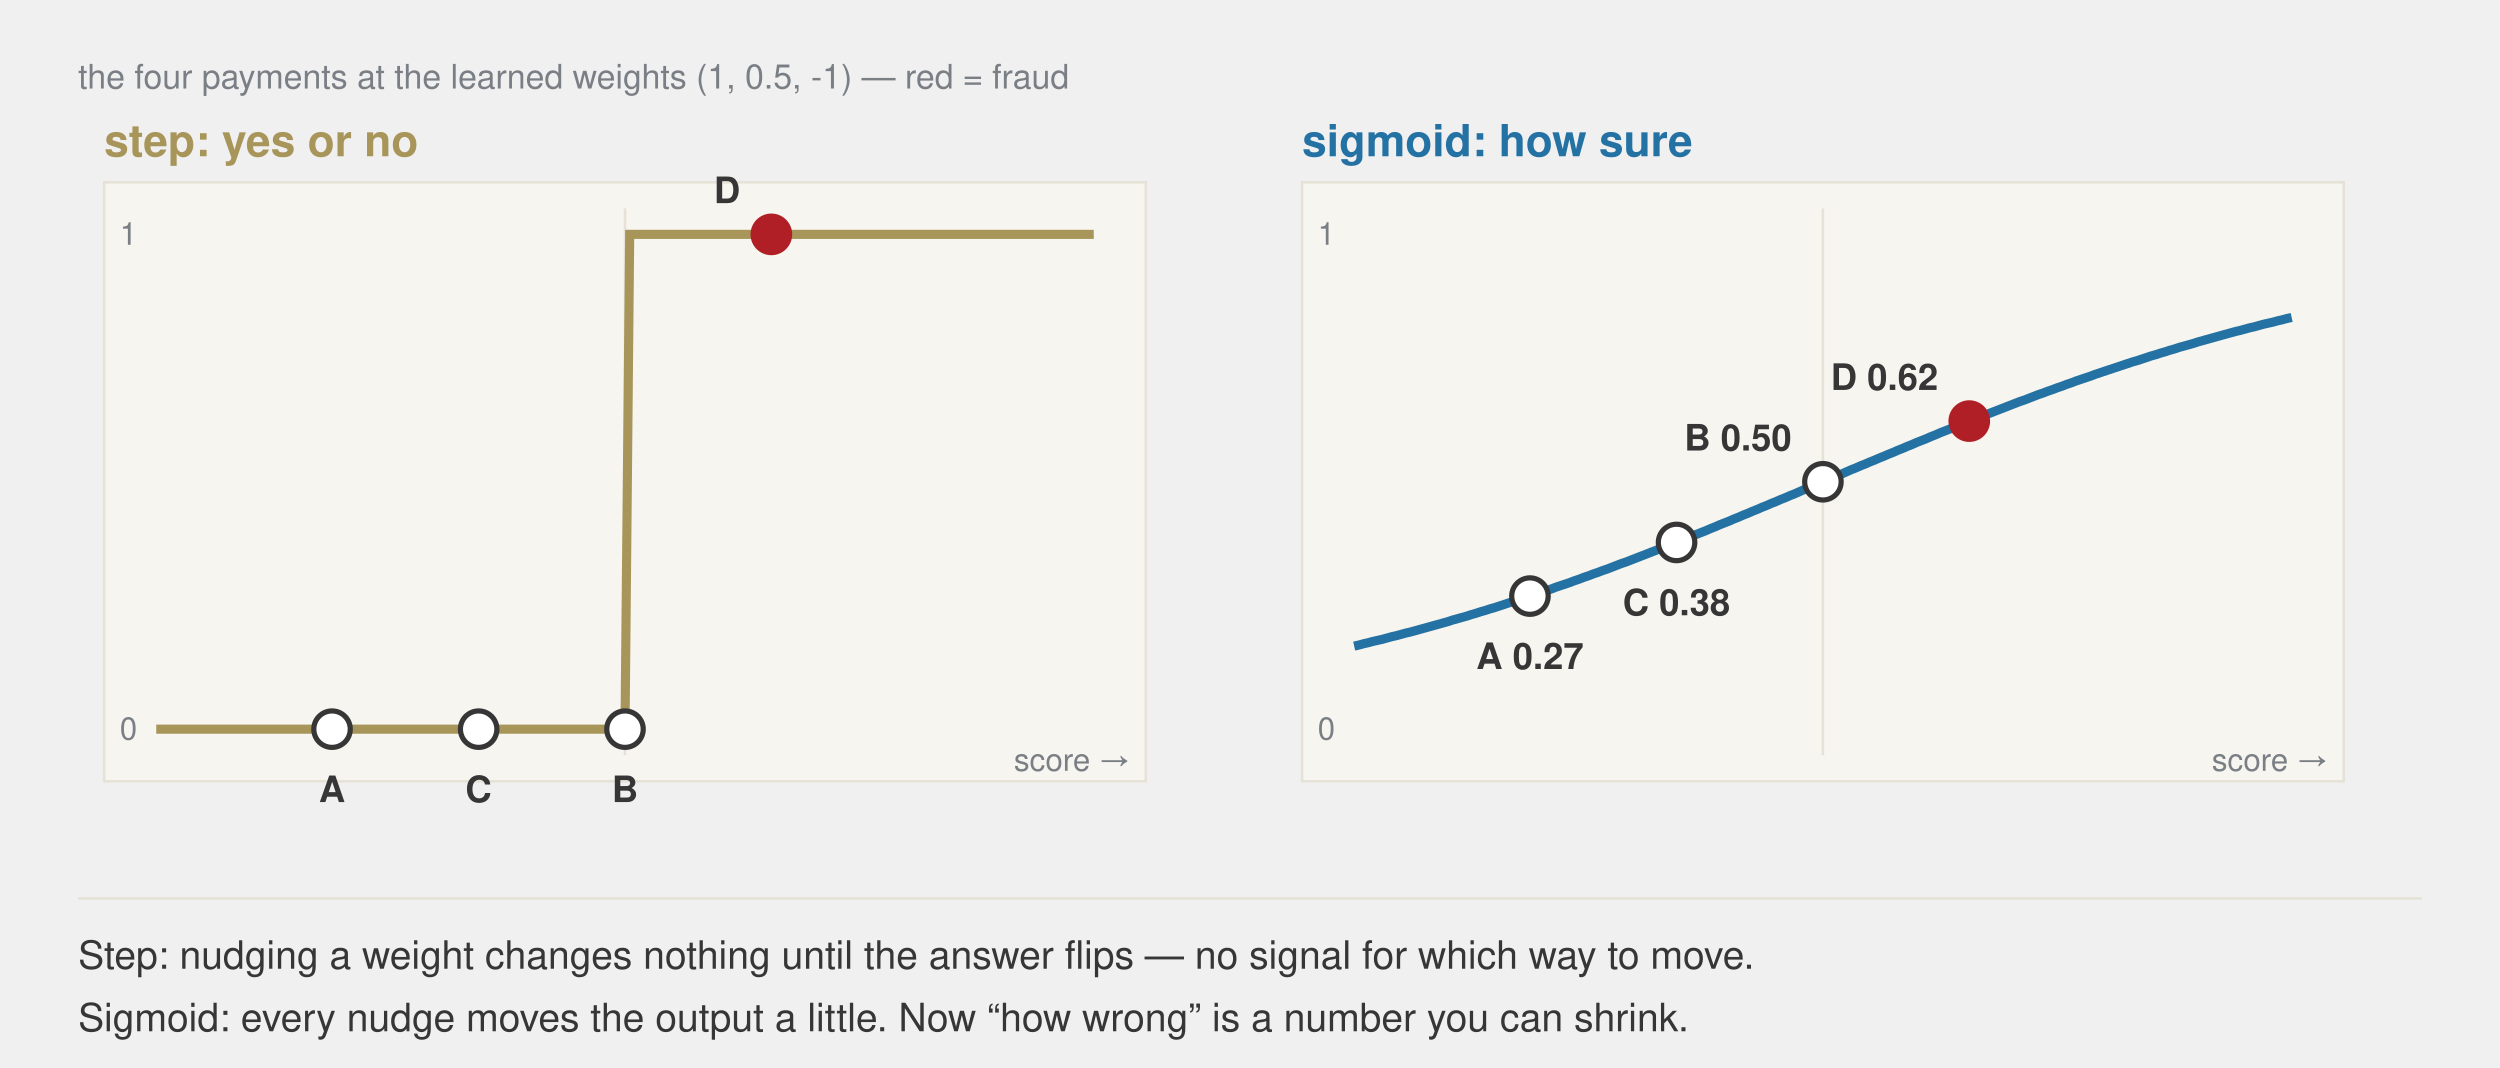
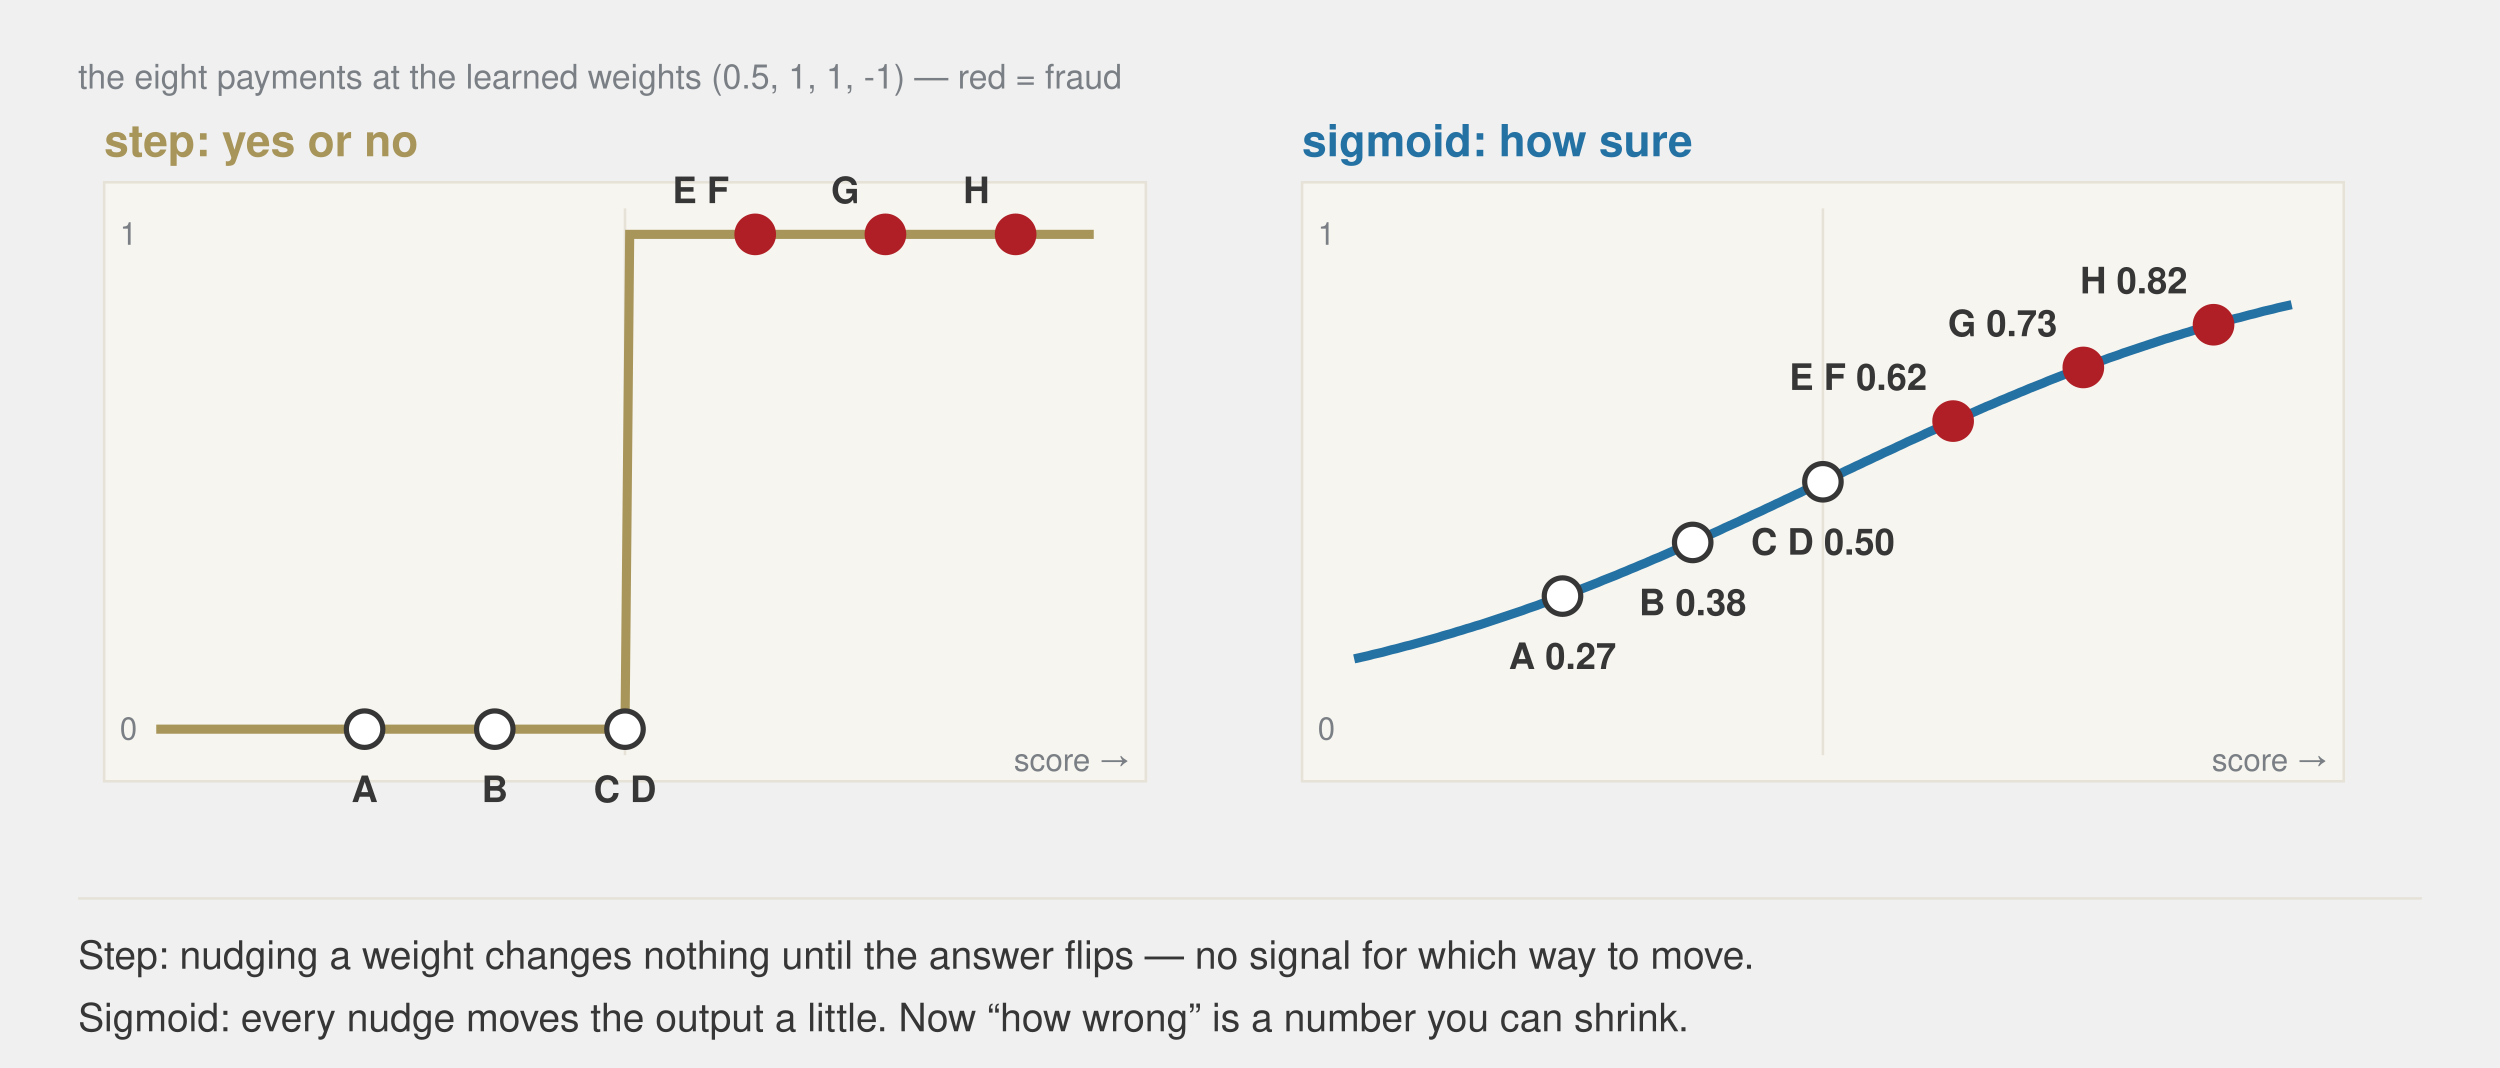
<svg xmlns="http://www.w3.org/2000/svg" viewBox="0 0 960 410" width="960" height="410" font-family="'Source Sans 3','Source Sans Pro',Helvetica,Arial,sans-serif">
-   <text x="30" y="34" font-size="13" fill="#7a7f85">the four payments at the learned weights (1, 0.5, -1) — red = fraud</text>
+   <text x="30" y="34" font-size="13" fill="#7a7f85">the eight payments at the learned weights (0.5, 1, 1, -1) — red = fraud</text>
  <rect x="40" y="70" width="400" height="230" fill="#f7f5ef" stroke="#e6e2d8" stroke-width="1" />
  <text x="40" y="60" font-size="17" font-weight="700" fill="#a8955a" text-anchor="start">step: yes or no</text>
  <line x1="240.0" y1="80" x2="240.0" y2="290" stroke="#e6e2d8" />
  <text x="434" y="296" font-size="12" font-weight="400" fill="#7a7f85" text-anchor="end">score →</text>
  <text x="46" y="94" font-size="12" font-weight="400" fill="#7a7f85" text-anchor="start">1</text>
  <text x="46" y="284" font-size="12" font-weight="400" fill="#7a7f85" text-anchor="start">0</text>
  <polyline points="60.0,280.0 61.8,280.0 63.6,280.0 65.4,280.0 67.2,280.0 69.0,280.0 70.8,280.0 72.6,280.0 74.4,280.0 76.2,280.0 78.0,280.0 79.8,280.0 81.6,280.0 83.4,280.0 85.2,280.0 87.0,280.0 88.8,280.0 90.6,280.0 92.4,280.0 94.2,280.0 96.0,280.0 97.8,280.0 99.6,280.0 101.4,280.0 103.2,280.0 105.0,280.0 106.8,280.0 108.6,280.0 110.4,280.0 112.2,280.0 114.0,280.0 115.8,280.0 117.6,280.0 119.4,280.0 121.2,280.0 123.0,280.0 124.8,280.0 126.6,280.0 128.4,280.0 130.2,280.0 132.0,280.0 133.8,280.0 135.6,280.0 137.4,280.0 139.2,280.0 141.0,280.0 142.8,280.0 144.6,280.0 146.4,280.0 148.2,280.0 150.0,280.0 151.8,280.0 153.6,280.0 155.4,280.0 157.2,280.0 159.0,280.0 160.8,280.0 162.6,280.0 164.4,280.0 166.2,280.0 168.0,280.0 169.8,280.0 171.6,280.0 173.4,280.0 175.2,280.0 177.0,280.0 178.8,280.0 180.6,280.0 182.4,280.0 184.2,280.0 186.0,280.0 187.8,280.0 189.6,280.0 191.4,280.0 193.2,280.0 195.0,280.0 196.8,280.0 198.6,280.0 200.4,280.0 202.2,280.0 204.0,280.0 205.8,280.0 207.6,280.0 209.4,280.0 211.2,280.0 213.0,280.0 214.8,280.0 216.6,280.0 218.4,280.0 220.2,280.0 222.0,280.0 223.8,280.0 225.6,280.0 227.4,280.0 229.2,280.0 231.0,280.0 232.8,280.0 234.6,280.0 236.4,280.0 238.2,280.0 240.0,280.0 241.8,90.0 243.6,90.0 245.4,90.0 247.2,90.0 249.0,90.0 250.8,90.0 252.6,90.0 254.4,90.0 256.2,90.0 258.0,90.0 259.8,90.0 261.6,90.0 263.4,90.0 265.2,90.0 267.0,90.0 268.8,90.0 270.6,90.0 272.4,90.0 274.2,90.0 276.0,90.0 277.8,90.0 279.6,90.0 281.4,90.0 283.2,90.0 285.0,90.0 286.8,90.0 288.6,90.0 290.4,90.0 292.2,90.0 294.0,90.0 295.8,90.0 297.6,90.0 299.4,90.0 301.2,90.0 303.0,90.0 304.8,90.0 306.6,90.0 308.4,90.0 310.2,90.0 312.0,90.0 313.8,90.0 315.6,90.0 317.4,90.0 319.2,90.0 321.0,90.0 322.8,90.0 324.6,90.0 326.4,90.0 328.2,90.0 330.0,90.0 331.8,90.0 333.6,90.0 335.4,90.0 337.2,90.0 339.0,90.0 340.8,90.0 342.6,90.0 344.4,90.0 346.2,90.0 348.0,90.0 349.8,90.0 351.6,90.0 353.4,90.0 355.2,90.0 357.0,90.0 358.8,90.0 360.6,90.0 362.4,90.0 364.2,90.0 366.0,90.0 367.8,90.0 369.6,90.0 371.4,90.0 373.2,90.0 375.0,90.0 376.8,90.0 378.6,90.0 380.4,90.0 382.2,90.0 384.0,90.0 385.8,90.0 387.6,90.0 389.4,90.0 391.2,90.0 393.0,90.0 394.8,90.0 396.6,90.0 398.4,90.0 400.2,90.0 402.0,90.0 403.8,90.0 405.6,90.0 407.4,90.0 409.2,90.0 411.0,90.0 412.8,90.0 414.6,90.0 416.4,90.0 418.2,90.0 420.0,90.0" fill="none" stroke="#a8955a" stroke-width="3.5" />
-   <circle cx="127.5" cy="280.0" r="7" fill="#fff" stroke="#363636" stroke-width="2" />
-   <text x="127.5" y="308.0" font-size="14" font-weight="700" fill="#363636" text-anchor="middle">A</text>
+   <circle cx="140.0" cy="280.0" r="7" fill="#fff" stroke="#363636" stroke-width="2" />
+   <text x="140.0" y="308.0" font-size="14" font-weight="700" fill="#363636" text-anchor="middle">A</text>
+   <circle cx="190.0" cy="280.0" r="7" fill="#fff" stroke="#363636" stroke-width="2" />
+   <text x="190.0" y="308.0" font-size="14" font-weight="700" fill="#363636" text-anchor="middle">B</text>
  <circle cx="240.0" cy="280.0" r="7" fill="#fff" stroke="#363636" stroke-width="2" />
-   <text x="240.0" y="308.0" font-size="14" font-weight="700" fill="#363636" text-anchor="middle">B</text>
-   <circle cx="183.8" cy="280.0" r="7" fill="#fff" stroke="#363636" stroke-width="2" />
-   <text x="183.75" y="308.0" font-size="14" font-weight="700" fill="#363636" text-anchor="middle">C</text>
-   <circle cx="296.2" cy="90.0" r="7" fill="#AF1F25" stroke="#AF1F25" stroke-width="2" />
-   <text x="284.25" y="78.0" font-size="14" font-weight="700" fill="#363636" text-anchor="end">D</text>
+   <text x="240.0" y="308.0" font-size="14" font-weight="700" fill="#363636" text-anchor="middle">C D</text>
+   <circle cx="290.0" cy="90.0" r="7" fill="#AF1F25" stroke="#AF1F25" stroke-width="2" />
+   <text x="280.0" y="78.0" font-size="14" font-weight="700" fill="#363636" text-anchor="end">E F</text>
+   <circle cx="340.0" cy="90.0" r="7" fill="#AF1F25" stroke="#AF1F25" stroke-width="2" />
+   <text x="330" y="78.0" font-size="14" font-weight="700" fill="#363636" text-anchor="end">G</text>
+   <circle cx="390.0" cy="90.0" r="7" fill="#AF1F25" stroke="#AF1F25" stroke-width="2" />
+   <text x="380.0" y="78.0" font-size="14" font-weight="700" fill="#363636" text-anchor="end">H</text>
  <rect x="500" y="70" width="400" height="230" fill="#f7f5ef" stroke="#e6e2d8" stroke-width="1" />
  <text x="500" y="60" font-size="17" font-weight="700" fill="#2471a3" text-anchor="start">sigmoid: how sure</text>
  <line x1="700.0" y1="80" x2="700.0" y2="290" stroke="#e6e2d8" />
  <text x="894" y="296" font-size="12" font-weight="400" fill="#7a7f85" text-anchor="end">score →</text>
  <text x="506" y="94" font-size="12" font-weight="400" fill="#7a7f85" text-anchor="start">1</text>
  <text x="506" y="284" font-size="12" font-weight="400" fill="#7a7f85" text-anchor="start">0</text>
-   <polyline points="520.0,248.1 521.8,247.7 523.6,247.2 525.4,246.8 527.2,246.3 529.0,245.9 530.8,245.5 532.6,245.0 534.4,244.5 536.2,244.1 538.0,243.6 539.8,243.1 541.6,242.7 543.4,242.2 545.2,241.7 547.0,241.2 548.8,240.7 550.6,240.2 552.4,239.7 554.2,239.2 556.0,238.7 557.8,238.1 559.6,237.6 561.4,237.1 563.2,236.6 565.0,236.0 566.8,235.5 568.6,234.9 570.4,234.4 572.2,233.8 574.0,233.3 575.8,232.7 577.6,232.1 579.4,231.5 581.2,231.0 583.0,230.4 584.8,229.8 586.6,229.2 588.4,228.6 590.2,228.0 592.0,227.4 593.8,226.8 595.6,226.2 597.4,225.5 599.2,224.9 601.0,224.3 602.8,223.7 604.6,223.0 606.4,222.4 608.2,221.7 610.0,221.1 611.8,220.4 613.6,219.8 615.4,219.1 617.2,218.5 619.0,217.8 620.8,217.1 622.6,216.4 624.4,215.8 626.2,215.1 628.0,214.4 629.8,213.7 631.6,213.0 633.4,212.3 635.2,211.6 637.0,210.9 638.8,210.2 640.6,209.5 642.4,208.8 644.2,208.1 646.0,207.4 647.8,206.7 649.6,205.9 651.4,205.2 653.2,204.5 655.0,203.8 656.8,203.0 658.6,202.3 660.4,201.5 662.2,200.8 664.0,200.1 665.8,199.3 667.6,198.6 669.4,197.8 671.2,197.1 673.0,196.3 674.8,195.6 676.6,194.8 678.4,194.1 680.2,193.3 682.0,192.6 683.8,191.8 685.6,191.1 687.4,190.3 689.2,189.6 691.0,188.8 692.8,188.0 694.6,187.3 696.4,186.5 698.2,185.8 700.0,185.0 701.8,184.2 703.6,183.5 705.4,182.7 707.2,182.0 709.0,181.2 710.8,180.4 712.6,179.7 714.4,178.9 716.2,178.2 718.0,177.4 719.8,176.7 721.6,175.9 723.4,175.2 725.2,174.4 727.0,173.7 728.8,172.9 730.6,172.2 732.4,171.4 734.2,170.7 736.0,169.9 737.8,169.2 739.6,168.5 741.4,167.7 743.2,167.0 745.0,166.2 746.8,165.5 748.6,164.8 750.4,164.1 752.2,163.3 754.0,162.6 755.8,161.9 757.6,161.2 759.4,160.5 761.2,159.8 763.0,159.1 764.8,158.4 766.6,157.7 768.4,157.0 770.2,156.3 772.0,155.6 773.8,154.9 775.6,154.2 777.4,153.6 779.2,152.9 781.0,152.2 782.8,151.5 784.6,150.9 786.4,150.2 788.2,149.6 790.0,148.9 791.8,148.3 793.6,147.6 795.4,147.0 797.2,146.3 799.0,145.7 800.8,145.1 802.6,144.5 804.4,143.8 806.2,143.2 808.0,142.6 809.8,142.0 811.6,141.4 813.4,140.8 815.2,140.2 817.0,139.6 818.8,139.0 820.6,138.5 822.4,137.9 824.2,137.3 826.0,136.7 827.8,136.2 829.6,135.6 831.4,135.1 833.2,134.5 835.0,134.0 836.8,133.4 838.6,132.9 840.4,132.4 842.2,131.9 844.0,131.3 845.8,130.8 847.6,130.3 849.4,129.8 851.2,129.3 853.0,128.8 854.8,128.3 856.6,127.8 858.4,127.3 860.2,126.9 862.0,126.4 863.8,125.9 865.6,125.5 867.4,125.0 869.2,124.5 871.0,124.1 872.8,123.7 874.6,123.2 876.4,122.8 878.2,122.3 880.0,121.9" fill="none" stroke="#2471a3" stroke-width="3.5" />
-   <circle cx="587.5" cy="228.9" r="7" fill="#fff" stroke="#363636" stroke-width="2" />
-   <text x="587.5" y="256.901" font-size="14" font-weight="700" fill="#363636" text-anchor="middle">A 0.27</text>
+   <polyline points="520.0,253.0 521.8,252.6 523.6,252.2 525.4,251.8 527.2,251.3 529.0,250.9 530.8,250.5 532.6,250.0 534.4,249.5 536.2,249.1 538.0,248.6 539.8,248.1 541.6,247.7 543.4,247.2 545.2,246.7 547.0,246.2 548.8,245.7 550.6,245.2 552.4,244.7 554.2,244.1 556.0,243.6 557.8,243.1 559.6,242.5 561.4,242.0 563.2,241.4 565.0,240.9 566.8,240.3 568.6,239.8 570.4,239.2 572.2,238.6 574.0,238.0 575.8,237.4 577.6,236.8 579.4,236.2 581.2,235.6 583.0,235.0 584.8,234.4 586.6,233.7 588.4,233.1 590.2,232.5 592.0,231.8 593.8,231.2 595.6,230.5 597.4,229.9 599.2,229.2 601.0,228.5 602.8,227.8 604.6,227.2 606.4,226.5 608.2,225.8 610.0,225.1 611.8,224.4 613.6,223.7 615.4,222.9 617.2,222.2 619.0,221.5 620.8,220.8 622.6,220.0 624.4,219.3 626.2,218.5 628.0,217.8 629.8,217.0 631.6,216.3 633.4,215.5 635.2,214.7 637.0,214.0 638.8,213.2 640.6,212.4 642.4,211.6 644.2,210.8 646.0,210.0 647.8,209.2 649.6,208.4 651.4,207.6 653.2,206.8 655.0,206.0 656.8,205.2 658.6,204.4 660.4,203.6 662.2,202.7 664.0,201.9 665.8,201.1 667.6,200.3 669.4,199.4 671.2,198.6 673.0,197.7 674.8,196.9 676.6,196.1 678.4,195.2 680.2,194.4 682.0,193.5 683.8,192.7 685.6,191.8 687.4,191.0 689.2,190.1 691.0,189.3 692.8,188.4 694.6,187.6 696.4,186.7 698.2,185.9 700.0,185.0 701.8,184.1 703.6,183.3 705.4,182.4 707.2,181.6 709.0,180.7 710.8,179.9 712.6,179.0 714.4,178.2 716.2,177.3 718.0,176.5 719.8,175.6 721.6,174.8 723.4,173.9 725.2,173.1 727.0,172.3 728.8,171.4 730.6,170.6 732.4,169.7 734.2,168.9 736.0,168.1 737.8,167.3 739.6,166.4 741.4,165.6 743.2,164.8 745.0,164.0 746.8,163.2 748.6,162.4 750.4,161.6 752.2,160.8 754.0,160.0 755.8,159.2 757.6,158.4 759.4,157.6 761.2,156.8 763.0,156.0 764.8,155.3 766.6,154.5 768.4,153.7 770.2,153.0 772.0,152.2 773.8,151.5 775.6,150.7 777.4,150.0 779.2,149.2 781.0,148.5 782.8,147.8 784.6,147.1 786.4,146.3 788.2,145.6 790.0,144.9 791.8,144.2 793.6,143.5 795.4,142.8 797.2,142.2 799.0,141.5 800.8,140.8 802.6,140.1 804.4,139.5 806.2,138.8 808.0,138.2 809.8,137.5 811.6,136.9 813.4,136.3 815.2,135.6 817.0,135.0 818.8,134.4 820.6,133.8 822.4,133.2 824.2,132.6 826.0,132.0 827.8,131.4 829.6,130.8 831.4,130.2 833.2,129.7 835.0,129.1 836.8,128.6 838.6,128.0 840.4,127.5 842.2,126.9 844.0,126.4 845.8,125.9 847.6,125.3 849.4,124.8 851.2,124.3 853.0,123.8 854.8,123.3 856.6,122.8 858.4,122.3 860.2,121.9 862.0,121.4 863.8,120.9 865.6,120.5 867.4,120.0 869.2,119.5 871.0,119.1 872.8,118.7 874.6,118.2 876.4,117.8 878.2,117.4 880.0,117.0" fill="none" stroke="#2471a3" stroke-width="3.5" />
+   <circle cx="600.0" cy="228.9" r="7" fill="#fff" stroke="#363636" stroke-width="2" />
+   <text x="600.0" y="256.901" font-size="14" font-weight="700" fill="#363636" text-anchor="middle">A  0.27</text>
+   <circle cx="650.0" cy="208.3" r="7" fill="#fff" stroke="#363636" stroke-width="2" />
+   <text x="650.0" y="236.267" font-size="14" font-weight="700" fill="#363636" text-anchor="middle">B  0.38</text>
  <circle cx="700.0" cy="185.0" r="7" fill="#fff" stroke="#363636" stroke-width="2" />
-   <text x="688.0" y="173.0" font-size="14" font-weight="700" fill="#363636" text-anchor="end">B 0.50</text>
-   <circle cx="643.8" cy="208.3" r="7" fill="#fff" stroke="#363636" stroke-width="2" />
-   <text x="643.75" y="236.267" font-size="14" font-weight="700" fill="#363636" text-anchor="middle">C 0.38</text>
-   <circle cx="756.2" cy="161.7" r="7" fill="#AF1F25" stroke="#AF1F25" stroke-width="2" />
-   <text x="744.25" y="149.733" font-size="14" font-weight="700" fill="#363636" text-anchor="end">D 0.62</text>
+   <text x="700.0" y="213.0" font-size="14" font-weight="700" fill="#363636" text-anchor="middle">C D  0.50</text>
+   <circle cx="750.0" cy="161.7" r="7" fill="#AF1F25" stroke="#AF1F25" stroke-width="2" />
+   <text x="740.0" y="149.733" font-size="14" font-weight="700" fill="#363636" text-anchor="end">E F  0.62</text>
+   <circle cx="800.0" cy="141.1" r="7" fill="#AF1F25" stroke="#AF1F25" stroke-width="2" />
+   <text x="790.0" y="129.099" font-size="14" font-weight="700" fill="#363636" text-anchor="end">G  0.73</text>
+   <circle cx="850.0" cy="124.7" r="7" fill="#AF1F25" stroke="#AF1F25" stroke-width="2" />
+   <text x="840.0" y="112.661" font-size="14" font-weight="700" fill="#363636" text-anchor="end">H  0.82</text>
  <line x1="30" y1="345" x2="930" y2="345" stroke="#e6e2d8" />
  <text x="30" y="372" font-size="15" font-weight="400" fill="#363636" text-anchor="start">Step: nudging a weight changes nothing until the answer flips — no signal for which way to move.</text>
  <text x="30" y="396" font-size="15" font-weight="400" fill="#363636" text-anchor="start">Sigmoid: every nudge moves the output a little. Now “how wrong” is a number you can shrink.</text>
</svg>
